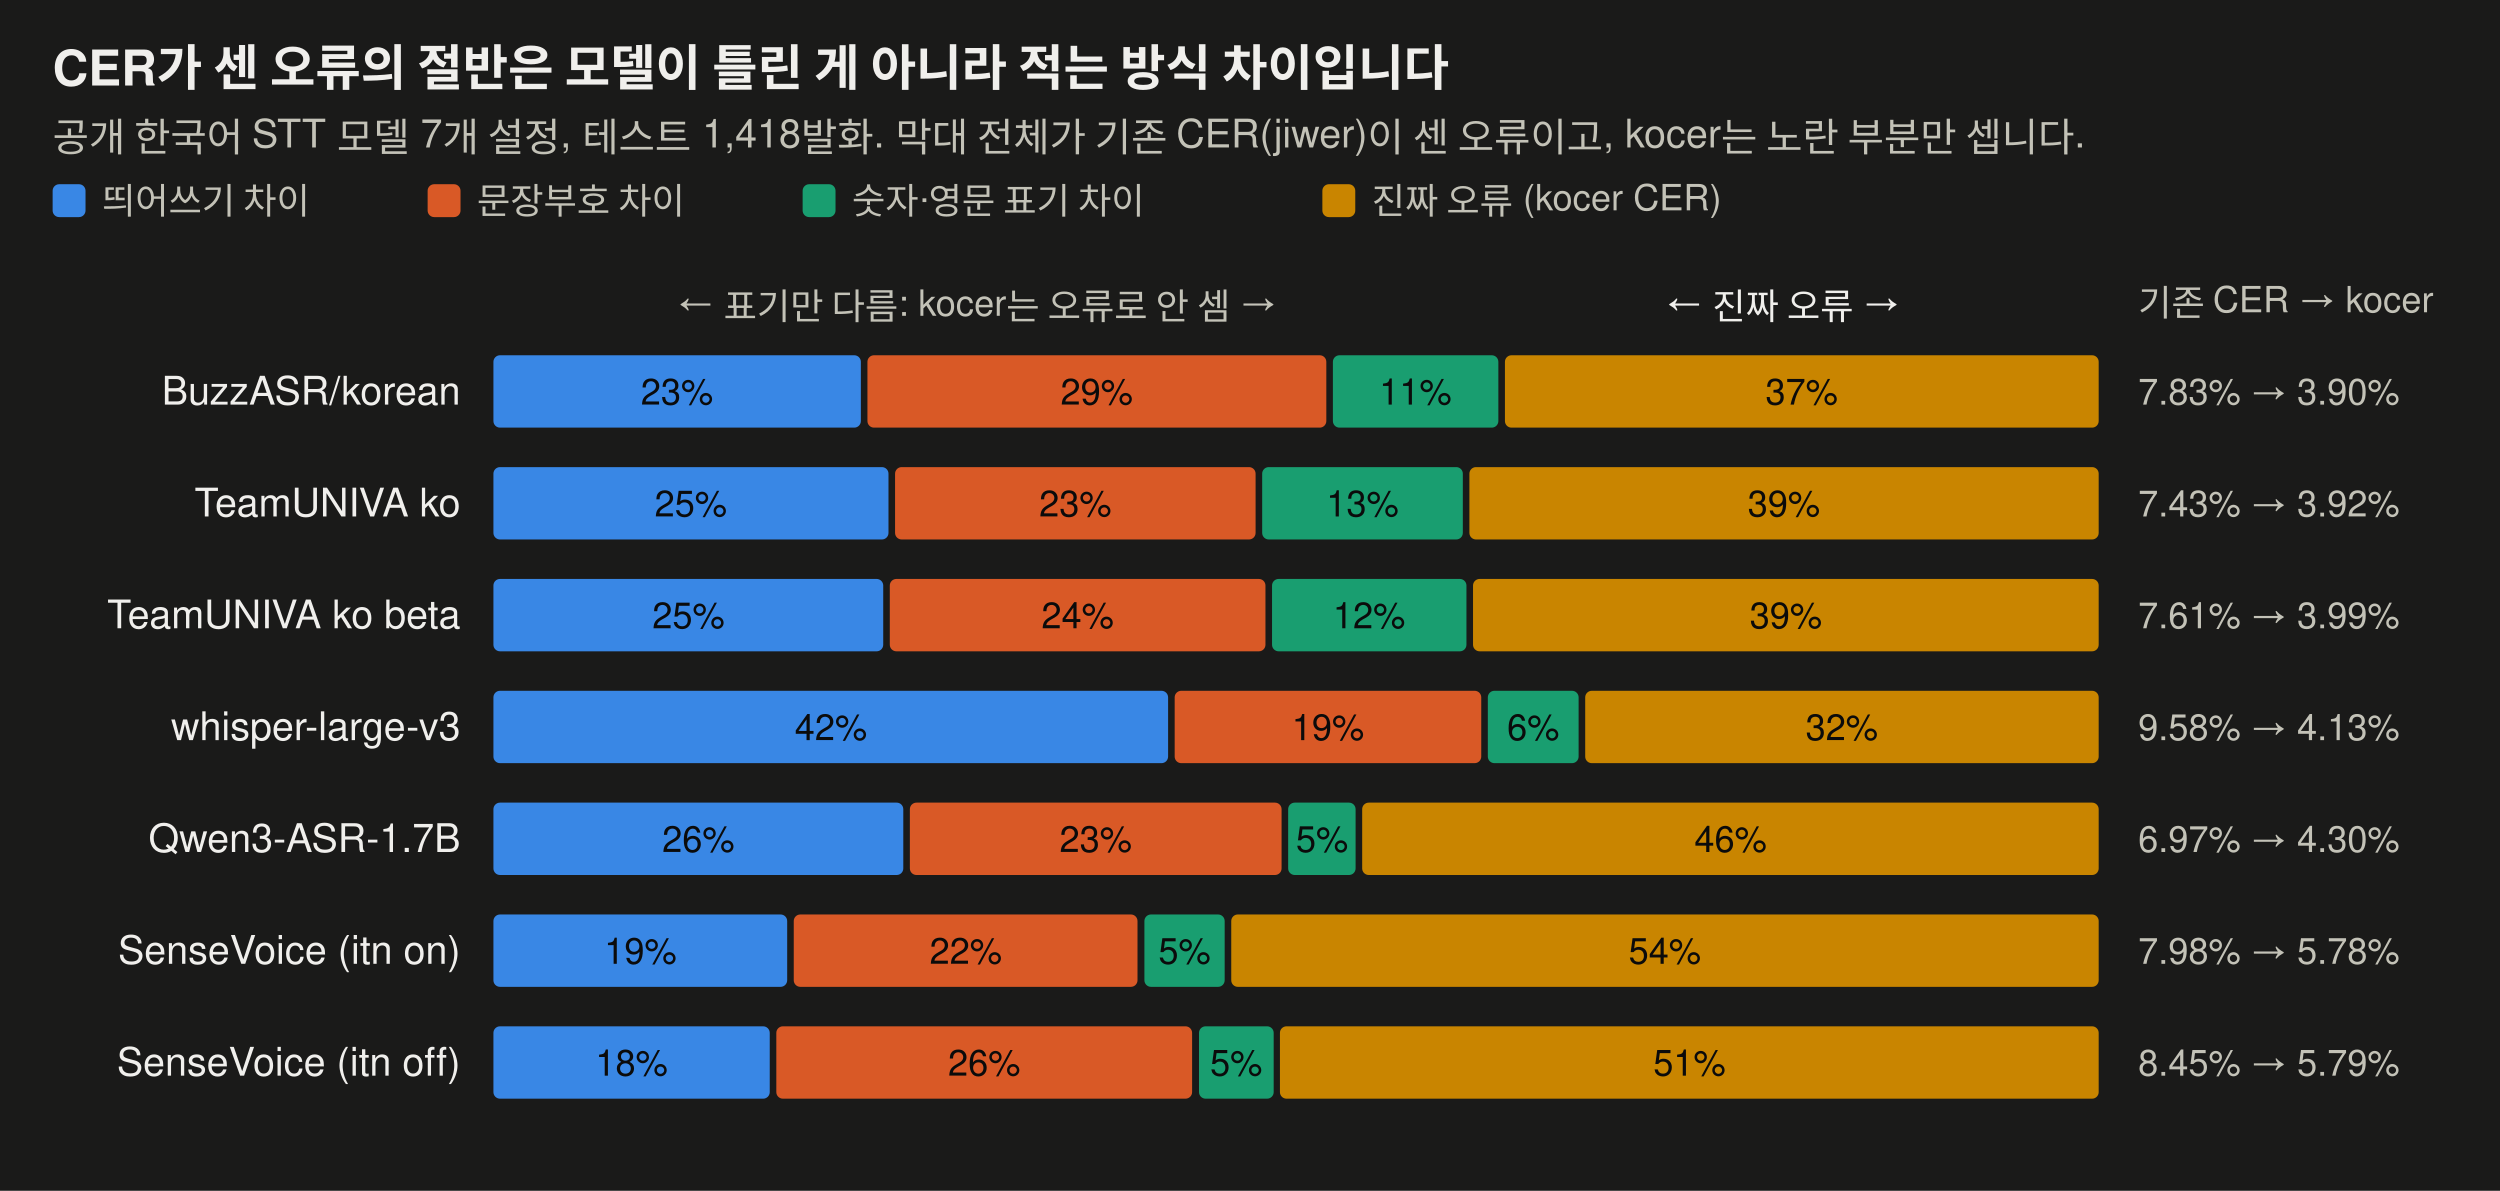
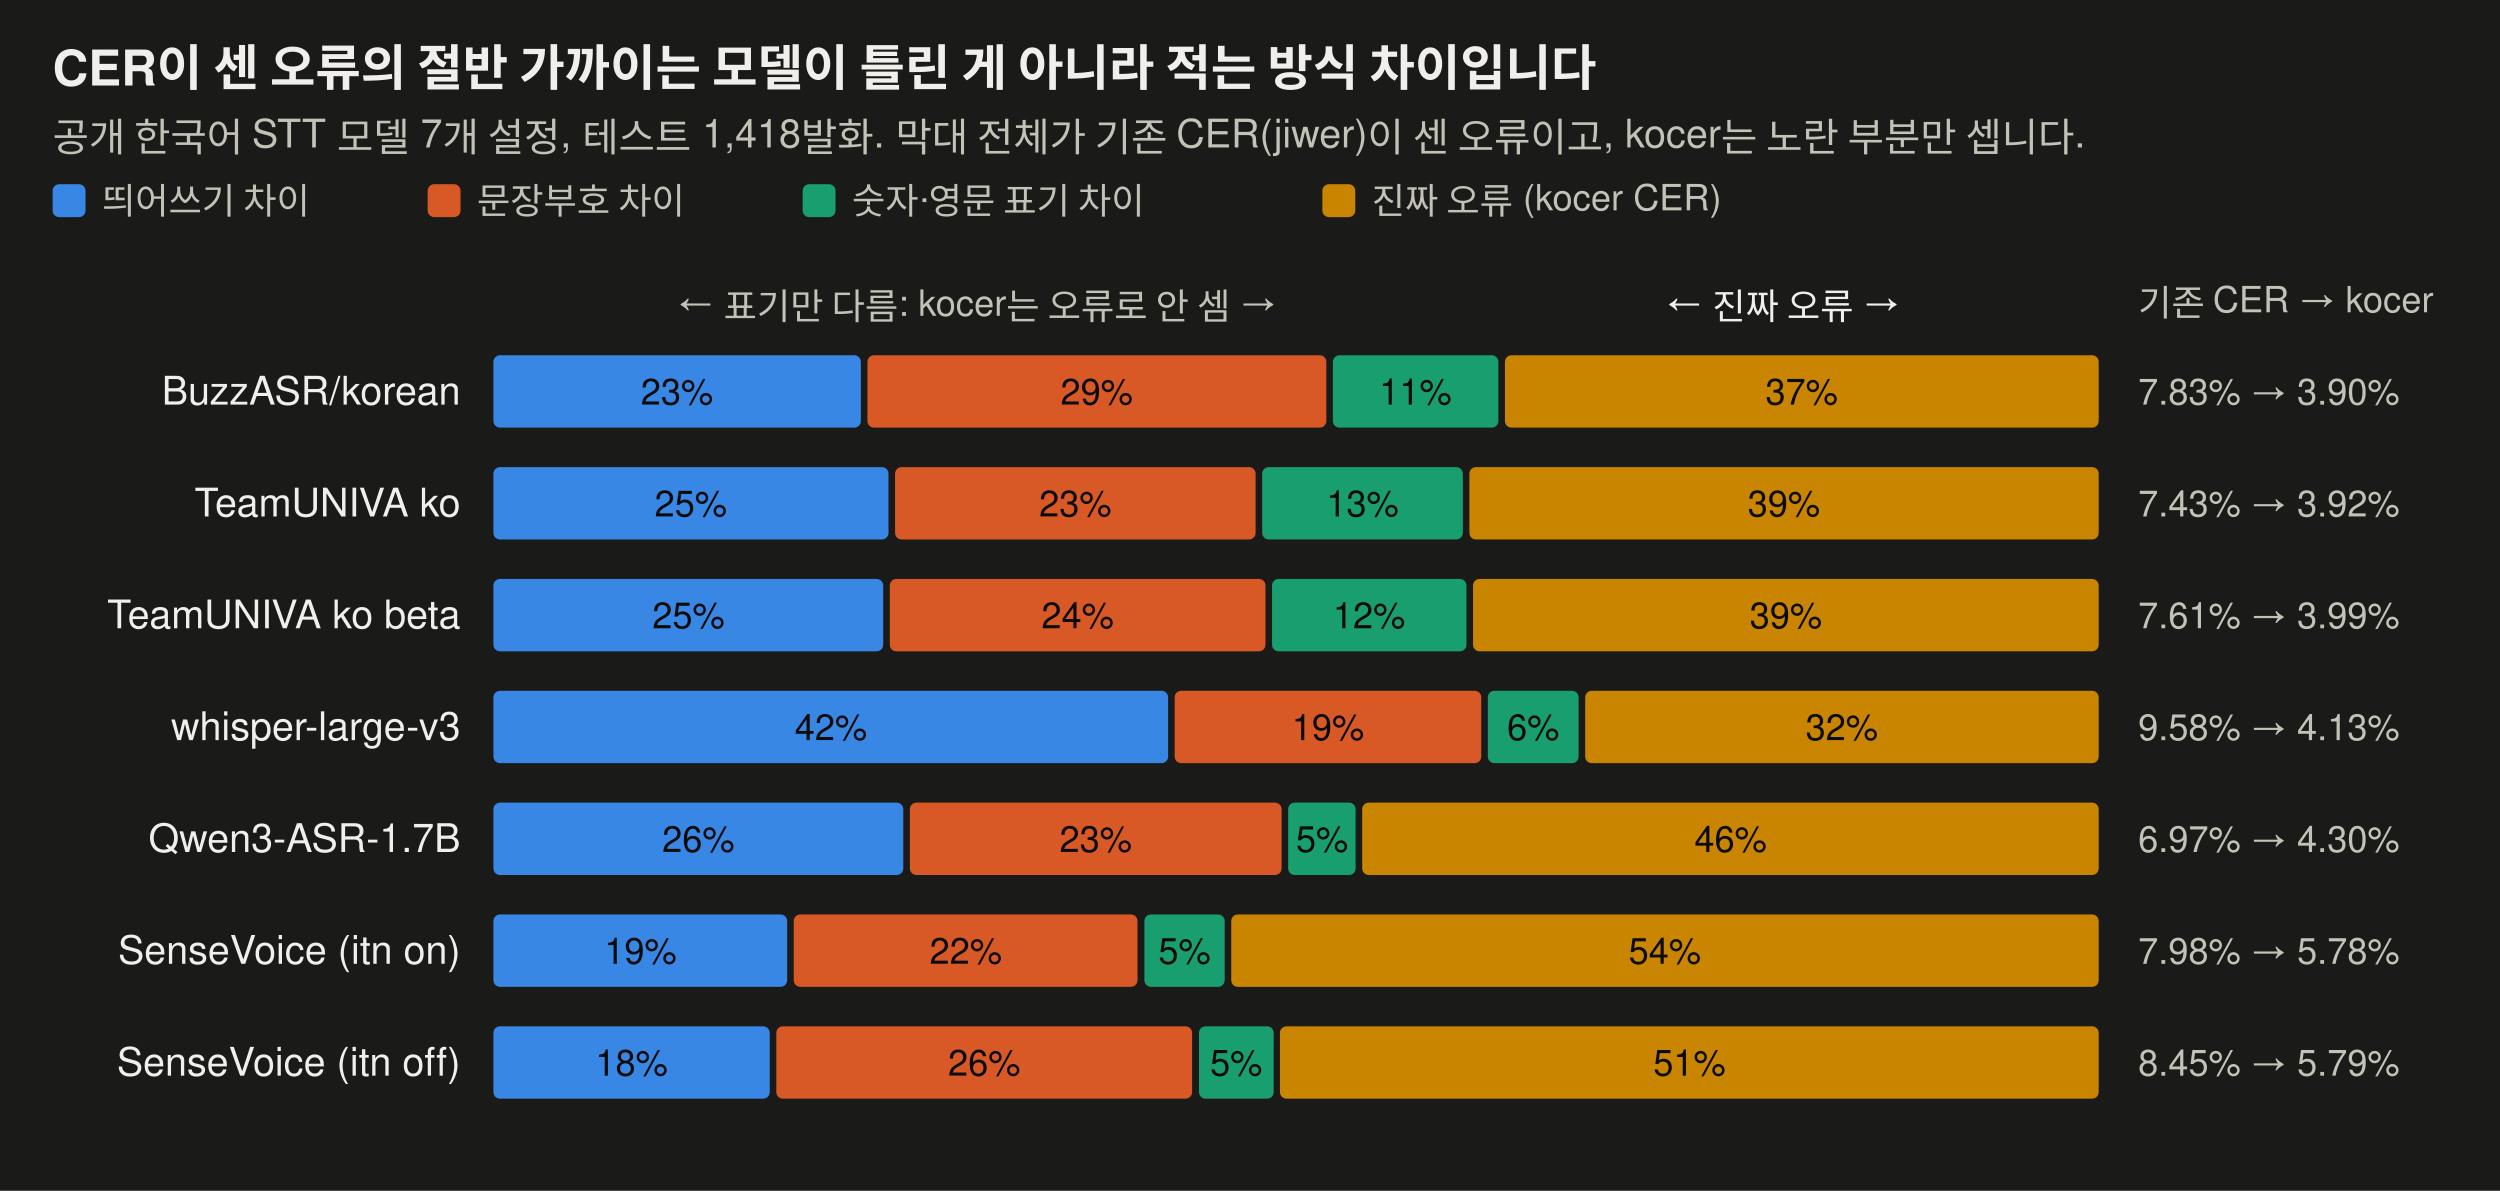
<svg xmlns="http://www.w3.org/2000/svg" width="760" height="362" viewBox="0 0 760 362" font-family="-apple-system,Apple SD Gothic Neo,Malgun Gothic,Noto Sans KR,Segoe UI,Helvetica,Arial,sans-serif">
  <rect width="760" height="362" fill="#1a1a19" />
-   <text x="16" y="26" font-size="15" font-weight="600" fill="#f0efec">CER가 센 오류의 절반은 모델이 틀린 게 아니라 적는 방식 차이입니다</text>
+   <text x="16" y="26" font-size="15" font-weight="600" fill="#f0efec">CER이 센 오류의 절반 가까이는 모델이 틀린 게 아니라 적는 방식 차이입니다</text>
  <text x="16" y="46" font-size="12" fill="#c3c2b7">공개 한국어 STT 모델 7개 설정, 테스트 1,418발화. 막대 전체가 기존 CER(jiwer)이 센 오류이고, kocer는 노란 부분만 셉니다.</text>
  <rect x="16" y="56" width="10" height="10" rx="2" fill="#3987e5" />
  <text x="31" y="65" font-size="11" fill="#c3c2b7">띄어쓰기 차이</text>
  <rect x="130" y="56" width="10" height="10" rx="2" fill="#d95926" />
  <text x="145" y="65" font-size="11" fill="#c3c2b7">문장부호 차이</text>
  <rect x="244" y="56" width="10" height="10" rx="2" fill="#199e70" />
  <text x="259" y="65" font-size="11" fill="#c3c2b7">숫자·영문 표기 차이</text>
  <rect x="402" y="56" width="10" height="10" rx="2" fill="#c98500" />
  <text x="417" y="65" font-size="11" fill="#c3c2b7">진짜 오류 (kocer CER)</text>
  <text x="297" y="96" font-size="11" text-anchor="middle" fill="#c3c2b7">← 표기만 다름: kocer는 오류로 안 셈 →</text>
  <text x="542" y="96" font-size="11" text-anchor="middle" fill="#f0efec">← 진짜 오류 →</text>
  <text x="650" y="96" font-size="11" fill="#c3c2b7">기존 CER → kocer</text>
  <text x="140" y="123" font-size="12" text-anchor="end" fill="#f0efec">BuzzASR/korean</text>
  <rect x="150.0" y="108" width="111.7" height="22" rx="2" fill="#3987e5" />
  <text x="205.8" y="123" font-size="11" text-anchor="middle" fill="#0b0b0b">23%</text>
  <rect x="263.7" y="108" width="139.5" height="22" rx="2" fill="#d95926" />
  <text x="333.4" y="123" font-size="11" text-anchor="middle" fill="#0b0b0b">29%</text>
  <rect x="405.2" y="108" width="50.3" height="22" rx="2" fill="#199e70" />
  <text x="430.3" y="123" font-size="11" text-anchor="middle" fill="#0b0b0b">11%</text>
  <rect x="457.5" y="108" width="180.5" height="22" rx="2" fill="#c98500" />
  <text x="547.7" y="123" font-size="11" text-anchor="middle" fill="#0b0b0b">37%</text>
  <text x="650" y="123" font-size="11" fill="#c3c2b7">7.83% → 3.90%</text>
  <text x="140" y="157" font-size="12" text-anchor="end" fill="#f0efec">TeamUNIVA ko</text>
  <rect x="150.0" y="142" width="120.1" height="22" rx="2" fill="#3987e5" />
  <text x="210.0" y="157" font-size="11" text-anchor="middle" fill="#0b0b0b">25%</text>
  <rect x="272.1" y="142" width="109.6" height="22" rx="2" fill="#d95926" />
  <text x="326.9" y="157" font-size="11" text-anchor="middle" fill="#0b0b0b">23%</text>
  <rect x="383.7" y="142" width="61.0" height="22" rx="2" fill="#199e70" />
  <text x="414.2" y="157" font-size="11" text-anchor="middle" fill="#0b0b0b">13%</text>
  <rect x="446.7" y="142" width="191.3" height="22" rx="2" fill="#c98500" />
  <text x="542.3" y="157" font-size="11" text-anchor="middle" fill="#0b0b0b">39%</text>
  <text x="650" y="157" font-size="11" fill="#c3c2b7">7.43% → 3.92%</text>
  <text x="140" y="191" font-size="12" text-anchor="end" fill="#f0efec">TeamUNIVA ko beta</text>
  <rect x="150.0" y="176" width="118.5" height="22" rx="2" fill="#3987e5" />
  <text x="209.3" y="191" font-size="11" text-anchor="middle" fill="#0b0b0b">25%</text>
  <rect x="270.5" y="176" width="114.2" height="22" rx="2" fill="#d95926" />
  <text x="327.6" y="191" font-size="11" text-anchor="middle" fill="#0b0b0b">24%</text>
  <rect x="386.7" y="176" width="59.1" height="22" rx="2" fill="#199e70" />
  <text x="416.2" y="191" font-size="11" text-anchor="middle" fill="#0b0b0b">12%</text>
  <rect x="447.8" y="176" width="190.2" height="22" rx="2" fill="#c98500" />
  <text x="542.9" y="191" font-size="11" text-anchor="middle" fill="#0b0b0b">39%</text>
  <text x="650" y="191" font-size="11" fill="#c3c2b7">7.61% → 3.99%</text>
  <text x="140" y="225" font-size="12" text-anchor="end" fill="#f0efec">whisper-large-v3</text>
  <rect x="150.0" y="210" width="205.1" height="22" rx="2" fill="#3987e5" />
  <text x="252.6" y="225" font-size="11" text-anchor="middle" fill="#0b0b0b">42%</text>
  <rect x="357.1" y="210" width="93.2" height="22" rx="2" fill="#d95926" />
  <text x="403.7" y="225" font-size="11" text-anchor="middle" fill="#0b0b0b">19%</text>
  <rect x="452.3" y="210" width="27.6" height="22" rx="2" fill="#199e70" />
  <text x="466.1" y="225" font-size="11" text-anchor="middle" fill="#0b0b0b">6%</text>
  <rect x="481.9" y="210" width="156.1" height="22" rx="2" fill="#c98500" />
  <text x="559.9" y="225" font-size="11" text-anchor="middle" fill="#0b0b0b">32%</text>
  <text x="650" y="225" font-size="11" fill="#c3c2b7">9.58% → 4.13%</text>
  <text x="140" y="259" font-size="12" text-anchor="end" fill="#f0efec">Qwen3-ASR-1.7B</text>
  <rect x="150.0" y="244" width="124.6" height="22" rx="2" fill="#3987e5" />
  <text x="212.3" y="259" font-size="11" text-anchor="middle" fill="#0b0b0b">26%</text>
  <rect x="276.6" y="244" width="113.0" height="22" rx="2" fill="#d95926" />
  <text x="333.1" y="259" font-size="11" text-anchor="middle" fill="#0b0b0b">23%</text>
  <rect x="391.6" y="244" width="20.5" height="22" rx="2" fill="#199e70" />
  <text x="401.9" y="259" font-size="11" text-anchor="middle" fill="#0b0b0b">5%</text>
  <rect x="414.1" y="244" width="223.9" height="22" rx="2" fill="#c98500" />
  <text x="526.1" y="259" font-size="11" text-anchor="middle" fill="#0b0b0b">46%</text>
  <text x="650" y="259" font-size="11" fill="#c3c2b7">6.97% → 4.30%</text>
  <text x="140" y="293" font-size="12" text-anchor="end" fill="#f0efec">SenseVoice (itn on)</text>
  <rect x="150.0" y="278" width="89.3" height="22" rx="2" fill="#3987e5" />
  <text x="194.7" y="293" font-size="11" text-anchor="middle" fill="#0b0b0b">19%</text>
  <rect x="241.3" y="278" width="104.5" height="22" rx="2" fill="#d95926" />
  <text x="293.6" y="293" font-size="11" text-anchor="middle" fill="#0b0b0b">22%</text>
  <rect x="347.9" y="278" width="24.4" height="22" rx="2" fill="#199e70" />
  <text x="360.1" y="293" font-size="11" text-anchor="middle" fill="#0b0b0b">5%</text>
  <rect x="374.3" y="278" width="263.7" height="22" rx="2" fill="#c98500" />
  <text x="506.1" y="293" font-size="11" text-anchor="middle" fill="#0b0b0b">54%</text>
  <text x="650" y="293" font-size="11" fill="#c3c2b7">7.98% → 5.78%</text>
  <text x="140" y="327" font-size="12" text-anchor="end" fill="#f0efec">SenseVoice (itn off)</text>
  <rect x="150.0" y="312" width="84.0" height="22" rx="2" fill="#3987e5" />
  <text x="192.0" y="327" font-size="11" text-anchor="middle" fill="#0b0b0b">18%</text>
  <rect x="236.0" y="312" width="126.4" height="22" rx="2" fill="#d95926" />
  <text x="299.2" y="327" font-size="11" text-anchor="middle" fill="#0b0b0b">26%</text>
  <rect x="364.5" y="312" width="22.7" height="22" rx="2" fill="#199e70" />
  <text x="375.8" y="327" font-size="11" text-anchor="middle" fill="#0b0b0b">5%</text>
  <rect x="389.1" y="312" width="248.9" height="22" rx="2" fill="#c98500" />
  <text x="513.6" y="327" font-size="11" text-anchor="middle" fill="#0b0b0b">51%</text>
  <text x="650" y="327" font-size="11" fill="#c3c2b7">8.45% → 5.79%</text>
</svg>
